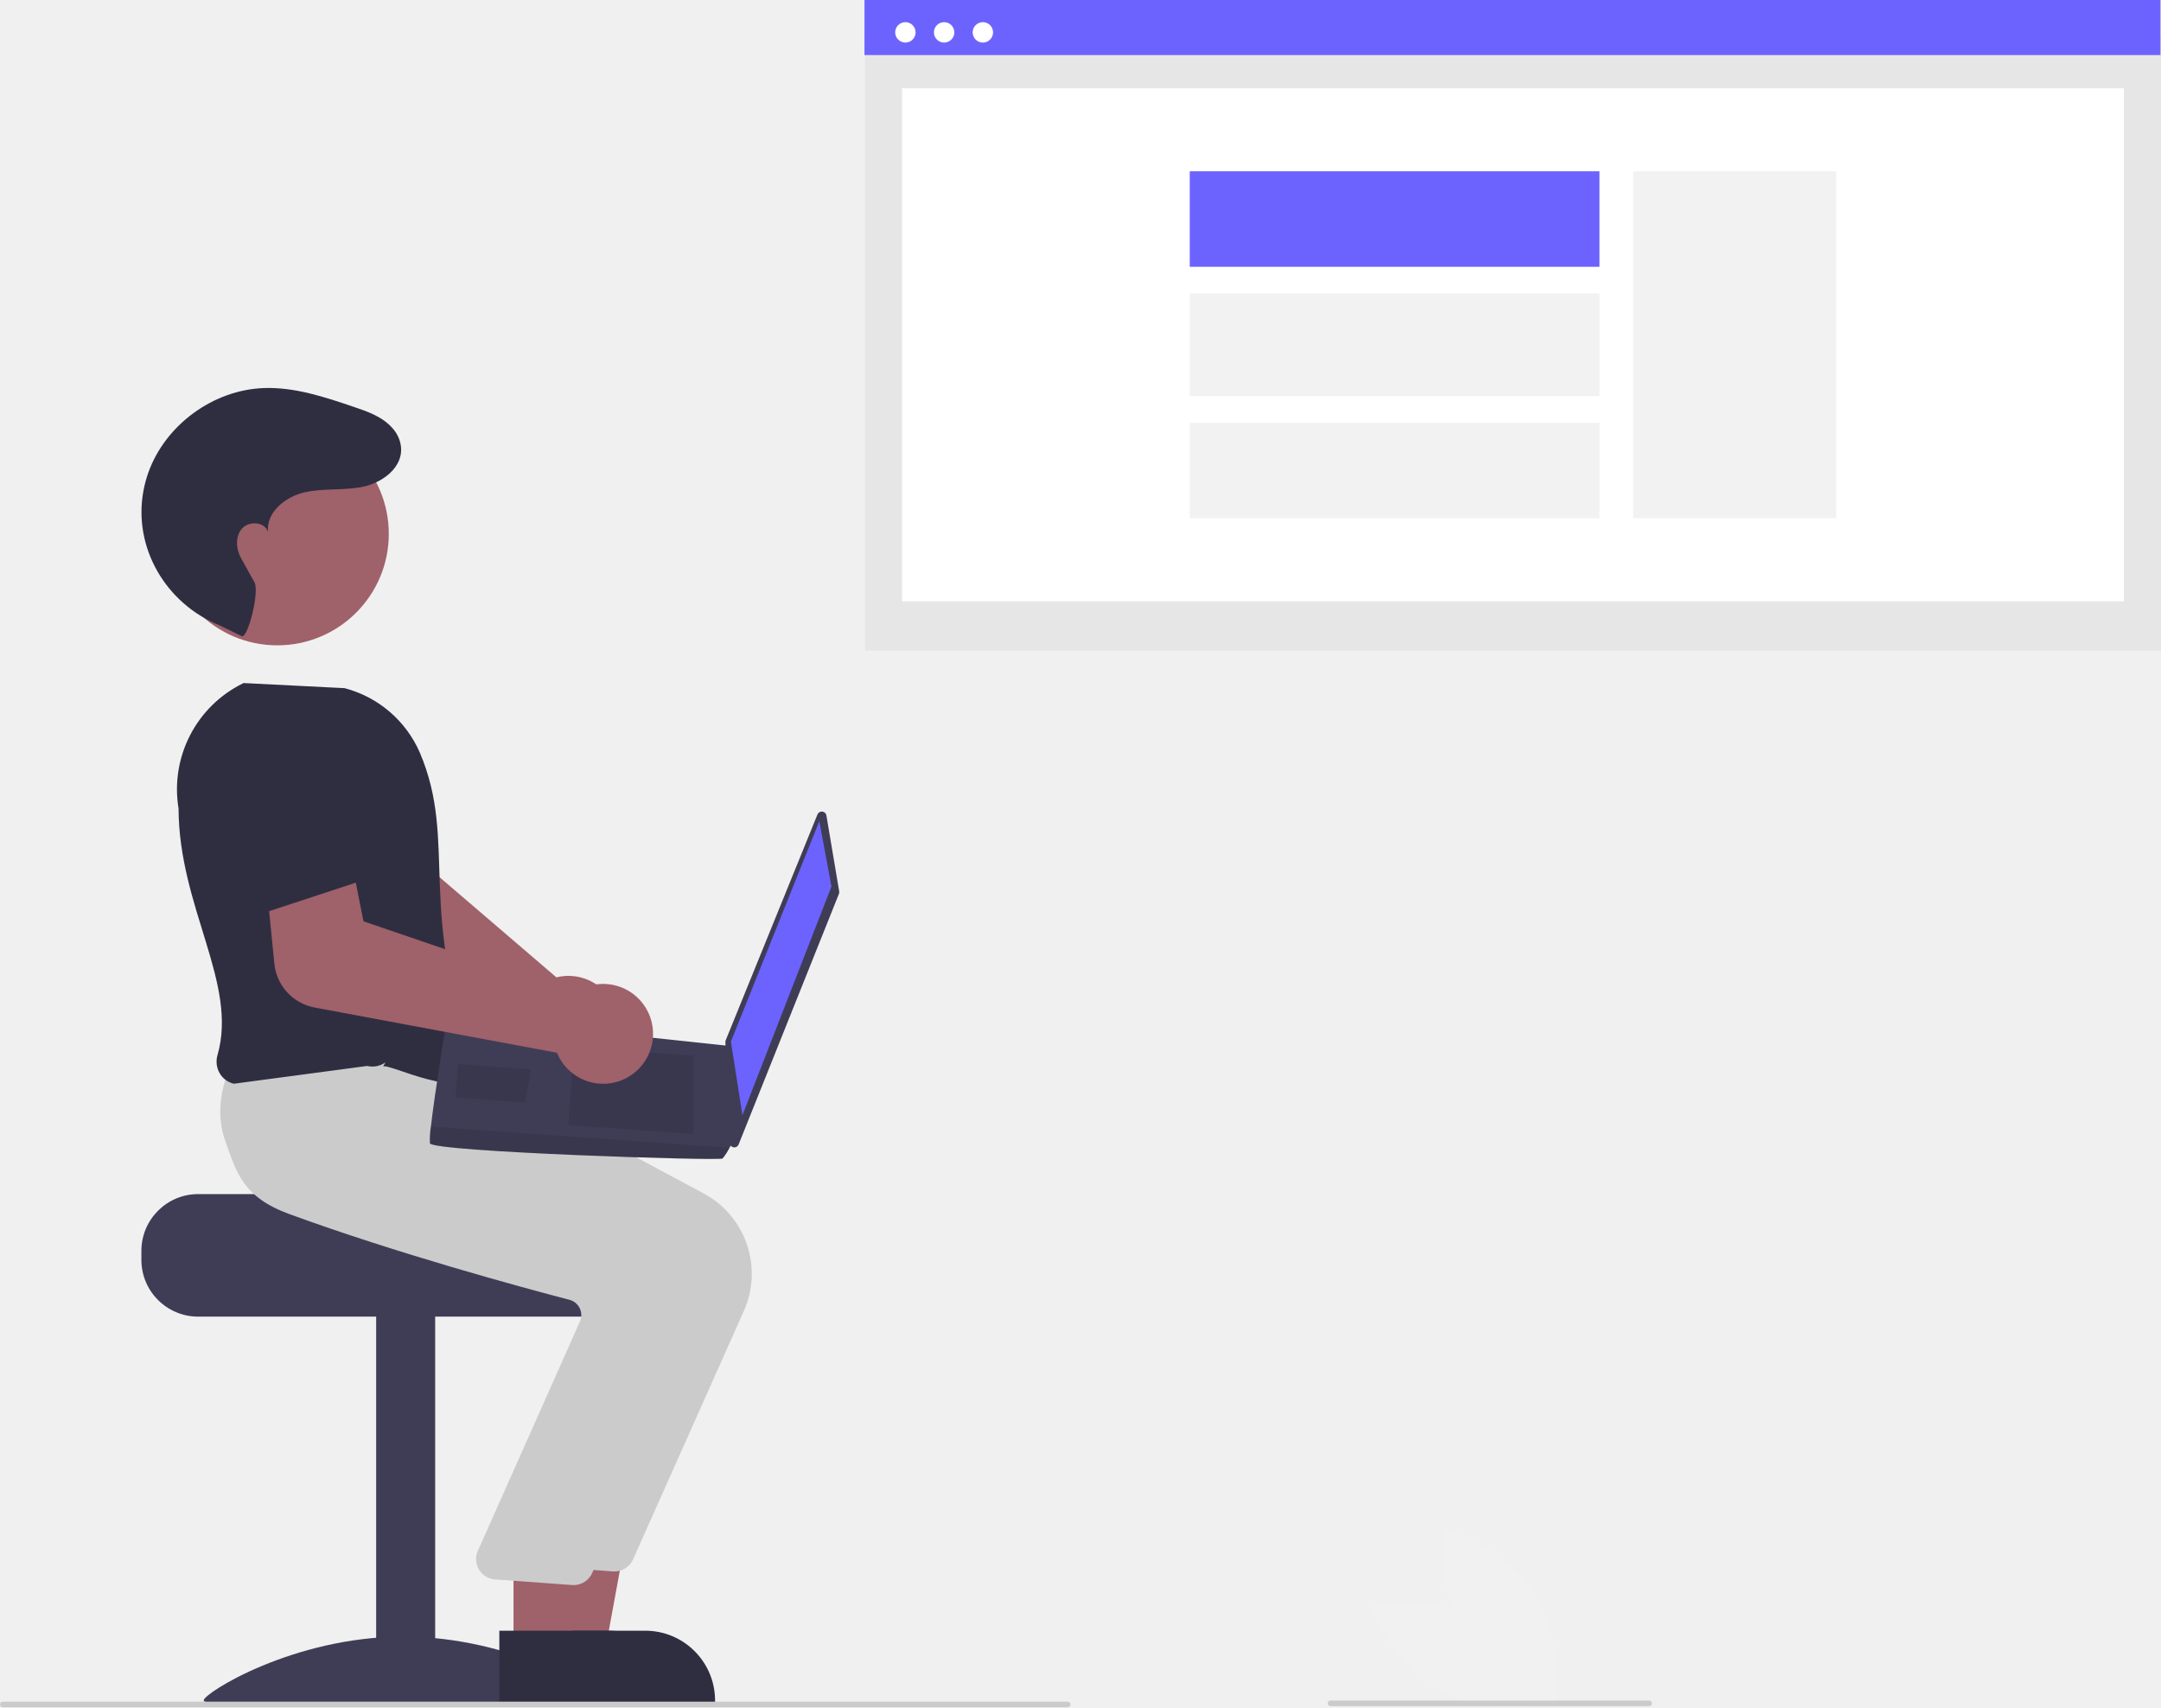
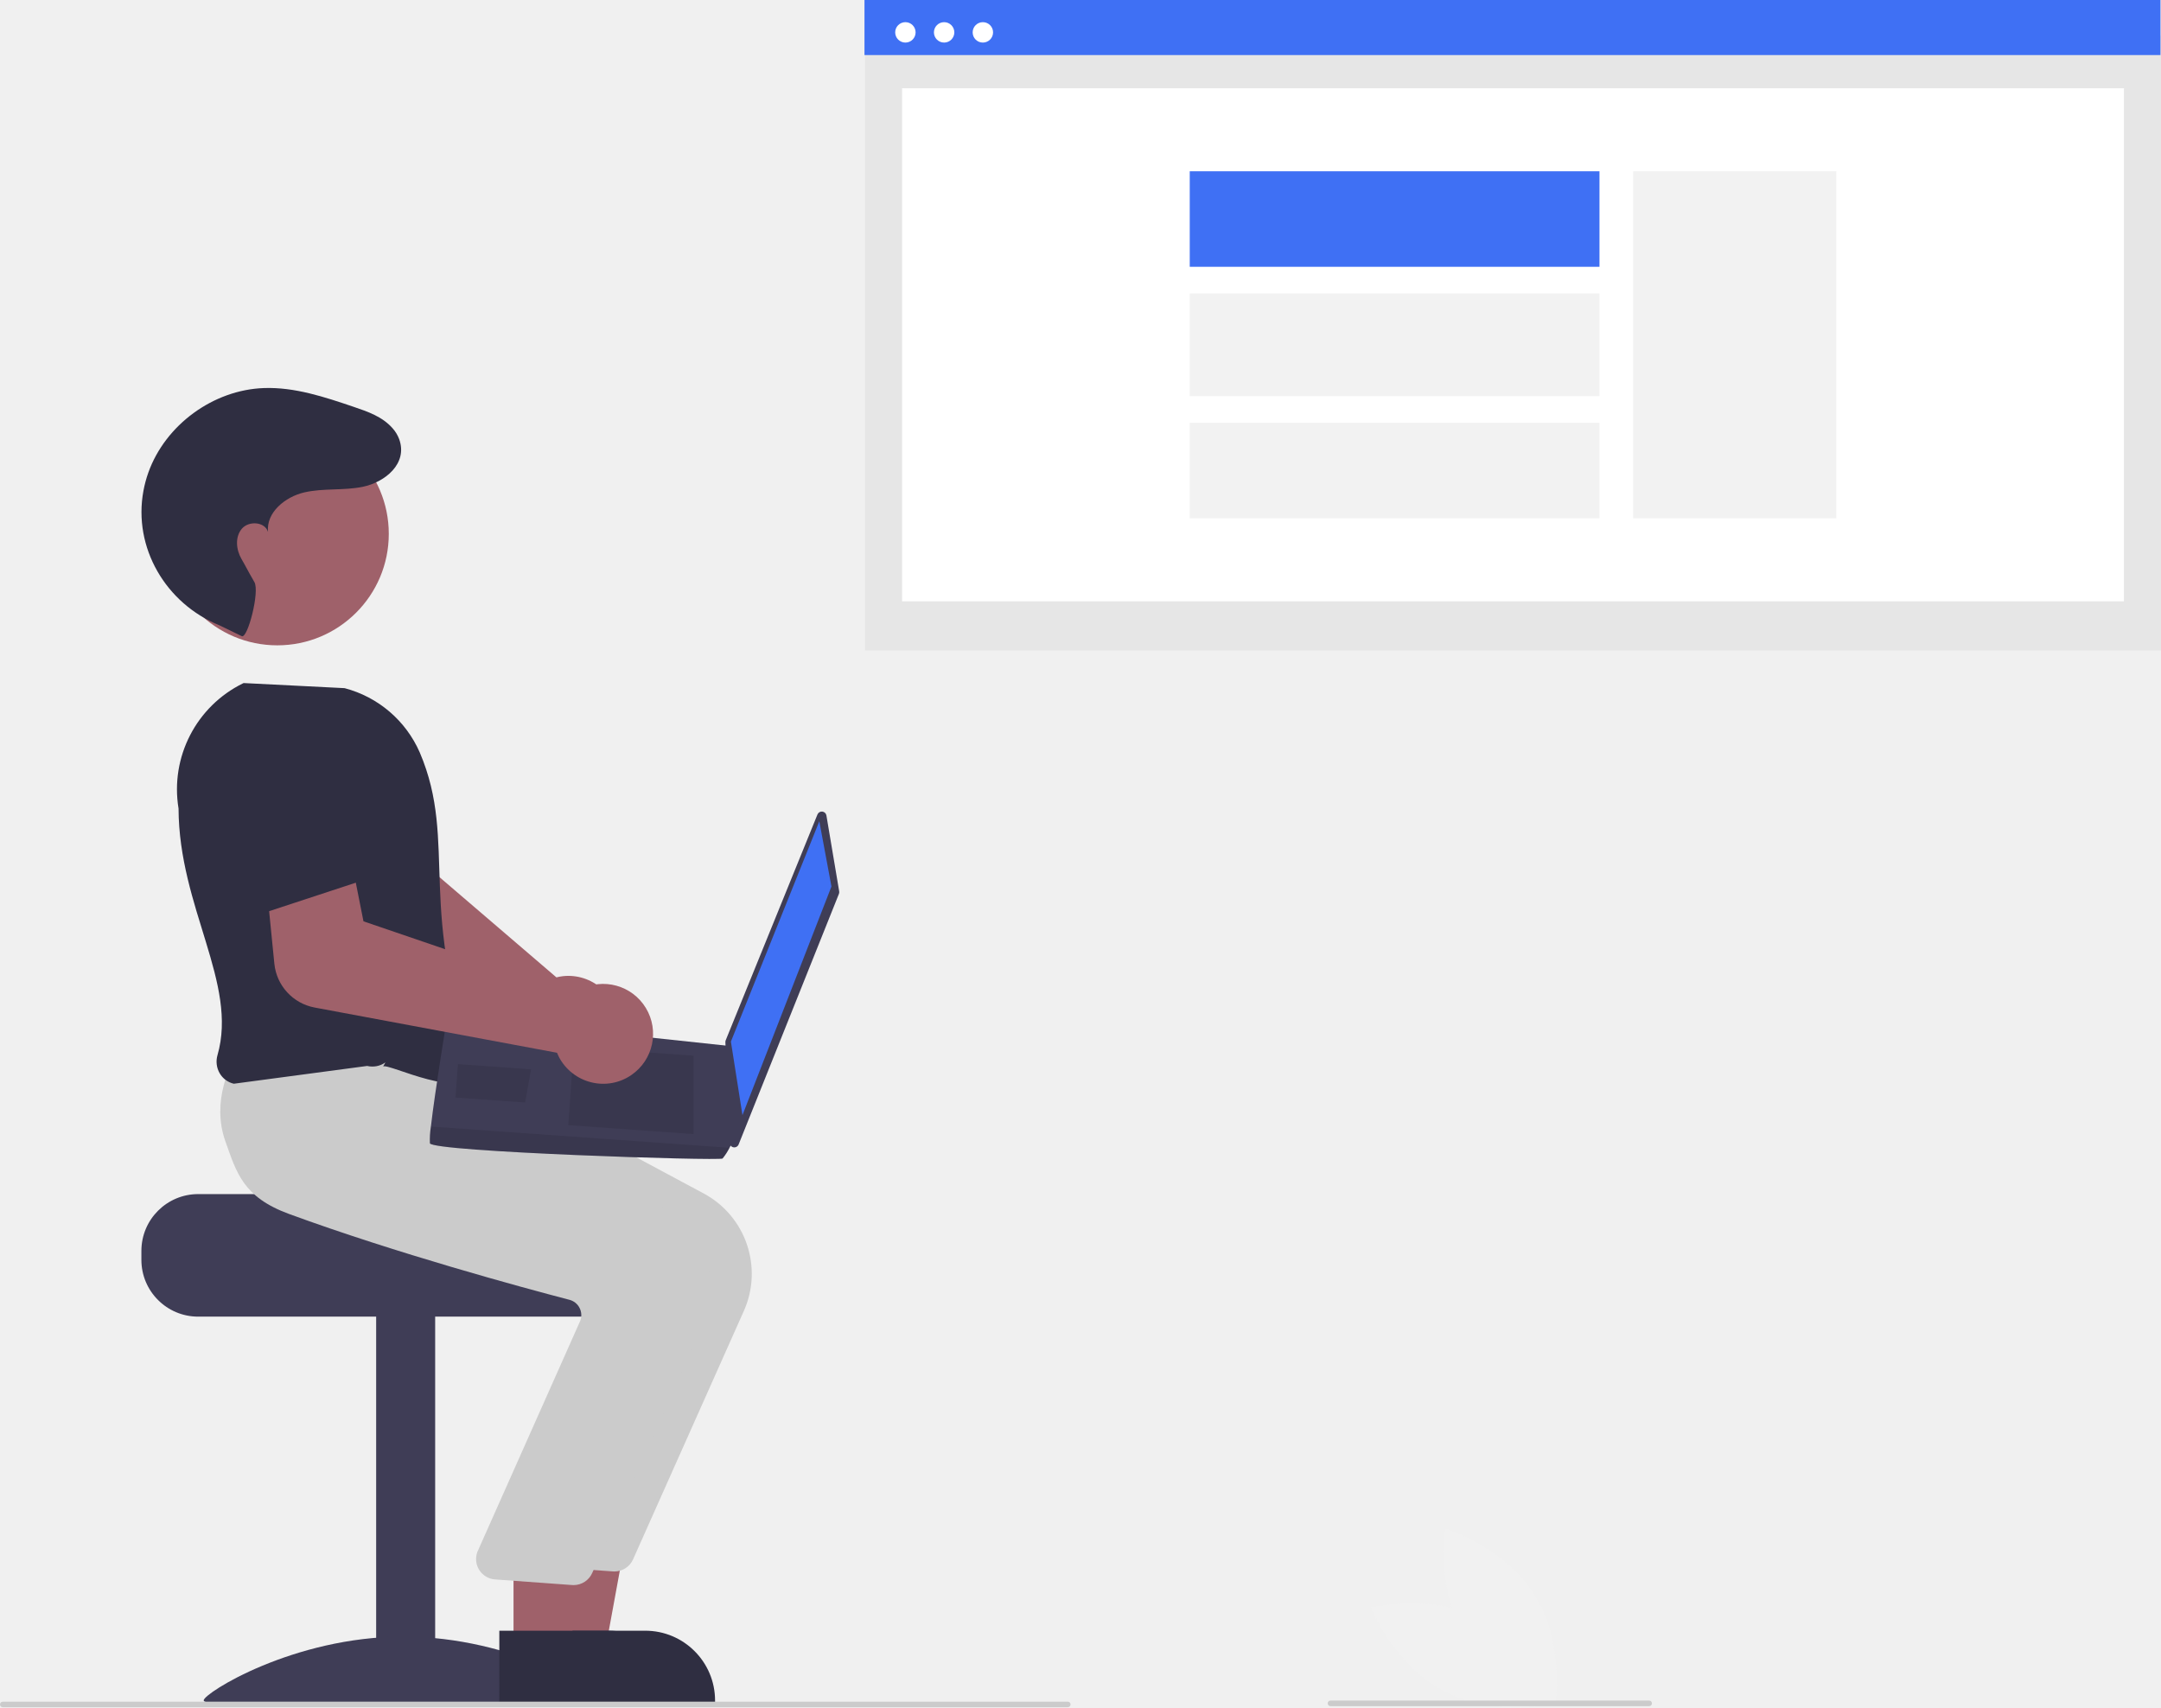
<svg xmlns="http://www.w3.org/2000/svg" id="b4e9d833-dfac-4889-b0f2-073e524f4cae" data-name="Layer 1" width="773.114" height="610.804" viewBox="0 0 773.114 610.804">
  <rect id="e81a7c33-c795-457d-8abc-c4a3c260cd56" data-name="Rectangle 62" x="309.473" y="12.711" width="463.641" height="220.006" fill="#e6e6e6" />
  <rect id="be98c830-918a-42d1-b1b0-0085d5874e90" data-name="Rectangle 75" x="322.731" y="31.577" width="437.126" height="183.558" fill="#fff" />
-   <rect id="ea07d9fd-7a34-4098-acd7-056fd1871281" data-name="Rectangle 80" x="309.276" width="463.641" height="19.697" fill="#6c63ff" />
+   <rect id="ea07d9fd-7a34-4098-acd7-056fd1871281" data-name="Rectangle 80" x="309.276" width="463.641" height="19.697" fill="#3f70f4" />
  <circle id="b9ed5a45-8896-4ed9-86b4-15f853c9a185" data-name="Ellipse 90" cx="323.913" cy="11.582" r="3.651" fill="#fff" />
  <circle id="a9233a38-f8ba-48e0-88f3-496fd4836d40" data-name="Ellipse 91" cx="337.77" cy="11.582" r="3.651" fill="#fff" />
  <circle id="aa82180f-a6a9-4f5f-82fc-e73106f4ad92" data-name="Ellipse 92" cx="351.627" cy="11.582" r="3.651" fill="#fff" />
  <rect x="584.272" y="61.279" width="72.676" height="124.155" fill="#f2f2f2" />
-   <rect x="425.64" y="61.277" width="146.59" height="34.175" fill="#6c63ff" />
+   <rect x="425.64" y="61.277" width="146.59" height="34.175" fill="#3f70f4" />
  <rect x="425.64" y="104.969" width="146.59" height="36.771" fill="#f2f2f2" />
  <rect x="425.64" y="151.257" width="146.59" height="34.175" fill="#f2f2f2" />
  <path d="M434.646,511.7a17.867,17.867,0,0,0-19.79-17.862,17.202,17.202,0,0,0-2.348.433l-60.464-51.827,3.613-19.475-29.802-9.658-8.985,31.211a18.103,18.103,0,0,0,7.68,20.204l74.381,47.045a17.068,17.068,0,0,0,.091,1.752,17.867,17.867,0,0,0,21.691,15.502,17.382,17.382,0,0,0,2.105-.608A17.92,17.92,0,0,0,434.646,511.7Z" transform="translate(-213.4429 -144.5982)" fill="#9f616a" />
  <path d="M284.325,571.807h77.958c0,2.241,80.345,4.059,80.345,4.059a20.884,20.884,0,0,1,3.426,3.248,20.152,20.152,0,0,1,4.71,12.99v3.248A20.305,20.305,0,0,1,430.466,615.65H284.325a20.315,20.315,0,0,1-20.297-20.297v-3.248A20.326,20.326,0,0,1,284.325,571.807Z" transform="translate(-213.4429 -144.5982)" fill="#3f3d56" />
  <rect x="134.573" y="470.245" width="21.109" height="136.399" fill="#3f3d56" />
  <path d="M429.206,752.939c0,2.554-31.988.988-71.447.988s-71.447,1.566-71.447-.988,31.988-22.806,71.447-22.806S429.206,750.385,429.206,752.939Z" transform="translate(-213.4429 -144.5982)" fill="#3f3d56" />
  <polygon points="196.707 589.916 216.613 589.914 226.084 538.282 196.703 538.284 196.707 589.916" fill="#9f616a" />
  <path d="M405.072,753.811l64.189-.002v-.812a24.984,24.984,0,0,0-24.983-24.984h-.003l-39.205.002Z" transform="translate(-213.4429 -144.5982)" fill="#2f2e41" />
  <path d="M439.924,702.496l39.687-88.996a32.616,32.616,0,0,0-14.32-41.868l-86.083-46.161-39.282-3.341-36.234-3.294-.261.442c-.334.565-8.125,14.021-2.859,28.776,3.995,11.192,14.385,19.934,30.883,25.984,38.507,14.119,82.991,26.187,100.328,30.719a5.604,5.604,0,0,1,3.591,2.857,5.681,5.681,0,0,1,.319,4.545L398.822,694.997a7.307,7.307,0,0,0,6.186,9.79l27.55,2.006q.351.033.699.033A7.302,7.302,0,0,0,439.924,702.496Z" transform="translate(-213.4429 -144.5982)" fill="#cbcbcb" />
  <polygon points="183.716 589.916 203.622 589.914 213.094 538.282 183.713 538.284 183.716 589.916" fill="#9f616a" />
  <path d="M392.082,753.811l64.189-.002v-.812a24.984,24.984,0,0,0-24.983-24.984h-.003l-39.205.002Z" transform="translate(-213.4429 -144.5982)" fill="#2f2e41" />
  <path d="M425.31,707.367l39.687-88.996a32.616,32.616,0,0,0-14.32-41.868l-86.083-46.161-39.282-3.341-28.381-2.462.004-.389c-.334.565-8.125,14.021-2.859,28.776,3.995,11.192,6.266,19.934,22.764,25.984,38.507,14.119,82.991,26.187,100.328,30.719a5.604,5.604,0,0,1,3.591,2.857,5.681,5.681,0,0,1,.319,4.545L384.208,699.868a7.307,7.307,0,0,0,6.186,9.79l27.55,2.006q.351.033.699.033A7.302,7.302,0,0,0,425.31,707.367Z" transform="translate(-213.4429 -144.5982)" fill="#cbcbcb" />
  <path d="M350.517,526.163c1.903-1.346,29.228,12.99,34.1,1.624-22.733-56.833-7.068-81.374-20.993-113.965a40.581,40.581,0,0,0-26.901-23.025l-36.129-1.824-.187.09a42.227,42.227,0,0,0-23.089,44.798c.129,35.469,21.35,62.521,13.93,88.247a8.317,8.317,0,0,0,.786,6.468,7.931,7.931,0,0,0,5.059,3.749l47.705-6.364a8.061,8.061,0,0,0,6.522-1.262Z" transform="translate(-213.4429 -144.5982)" fill="#2f2e41" />
  <circle cx="99.209" cy="190.998" r="39.882" fill="#9f616a" />
  <path d="M299.948,372.203c2.119.927,6.458-15.958,4.515-19.335-2.891-5.022-2.72-4.986-4.639-8.309s-2.348-7.871.137-10.794,8.236-2.536,9.37,1.13c-.73-6.963,6.157-12.559,12.979-14.132s14.017-.596,20.877-1.996c7.961-1.624,16.243-8.297,13.067-17.051a12.33,12.33,0,0,0-2.405-3.952c-3.67-4.126-8.803-5.888-13.822-7.591-10.441-3.544-21.168-7.132-32.187-6.741-18.105.643-35.22,13.159-41.32,30.218a42.473,42.473,0,0,0-1.759,6.536c-3.782,20.337,8.028,40.397,27.209,48.141Z" transform="translate(-213.4429 -144.5982)" fill="#2f2e41" />
  <path d="M509.097,436.337l4.573,27.156a1.672,1.672,0,0,1-.096.899l-35.88,89.653a1.672,1.672,0,0,1-3.222-.551l-1.52-36.027a1.672,1.672,0,0,1,.121-.7l32.827-80.782a1.672,1.672,0,0,1,3.197.352Z" transform="translate(-213.4429 -144.5982)" fill="#3f3d56" />
-   <polygon points="293.114 293.823 297.46 317.153 265.619 398.964 261.485 372.647 293.114 293.823" fill="#6c63ff" />
+   <polygon points="293.114 293.823 297.46 317.153 265.619 398.964 261.485 372.647 293.114 293.823" fill="#3f70f4" />
  <path d="M367.247,553.628c.783,3.058,103.64,6.369,104.707,5.444a21.674,21.674,0,0,0,2.474-3.828c1.078-1.925,2.076-3.856,2.076-3.856l-1.69-32.529L373.492,508.031s-4.483,27.146-5.89,39.617A29.957,29.957,0,0,0,367.247,553.628Z" transform="translate(-213.4429 -144.5982)" fill="#3f3d56" />
  <polygon points="248.114 377.702 248.123 405.727 203.309 402.541 205.292 374.657 248.114 377.702" opacity="0.1" style="isolation:isolate" />
  <polygon points="189.717 382.557 189.988 382.523 187.872 394.437 162.975 392.667 163.825 380.716 189.717 382.557" opacity="0.1" style="isolation:isolate" />
  <path d="M367.247,553.628c.783,3.058,103.64,6.369,104.707,5.444a21.674,21.674,0,0,0,2.474-3.828l-106.826-7.596A29.957,29.957,0,0,0,367.247,553.628Z" transform="translate(-213.4429 -144.5982)" opacity="0.1" style="isolation:isolate" />
  <path d="M325.946,505.051l86.764,16.192a17.078,17.078,0,0,0,.734,1.593,17.906,17.906,0,0,0,11.491,8.973,17.72,17.72,0,0,0,14.399-2.609,17.864,17.864,0,0,0-18.475-30.512,17.168,17.168,0,0,0-2.02,1.272l-75.361-25.744-3.857-19.429L308.361,456.856l3.239,32.57A17.767,17.767,0,0,0,325.946,505.051Z" transform="translate(-213.4429 -144.5982)" fill="#9f616a" />
  <path d="M307.302,471.383l45.422-14.929-10.596-30.423a18.135,18.135,0,0,0-20.107-11.924h0a18.135,18.135,0,0,0-15.153,18.089Z" transform="translate(-213.4429 -144.5982)" fill="#2f2e41" />
  <path d="M595.443,755.402h-381a1,1,0,1,1,0-2h381a1,1,0,0,1,0,2Z" transform="translate(-213.4429 -144.5982)" fill="#cbcbcb" />
  <path d="M743.65,723.895c18.274,9.457,26.398,30.049,26.398,30.049s-21.503,5.258-39.777-4.199-26.398-30.049-26.398-30.049S725.376,714.438,743.65,723.895Z" transform="translate(-213.4429 -144.5982)" fill="#f1f1f1" />
  <path d="M737.806,730.708c10.905,17.449,32.086,23.881,32.086,23.881s3.501-21.858-7.403-39.306-32.086-23.881-32.086-23.881S726.901,713.259,737.806,730.708Z" transform="translate(-213.4429 -144.5982)" fill="#f1f1f1" />
  <path d="M803.443,755.005h-114a1,1,0,0,1,0-2h114a1,1,0,0,1,0,2Z" transform="translate(-213.4429 -144.5982)" fill="#cbcbcb" />
</svg>
